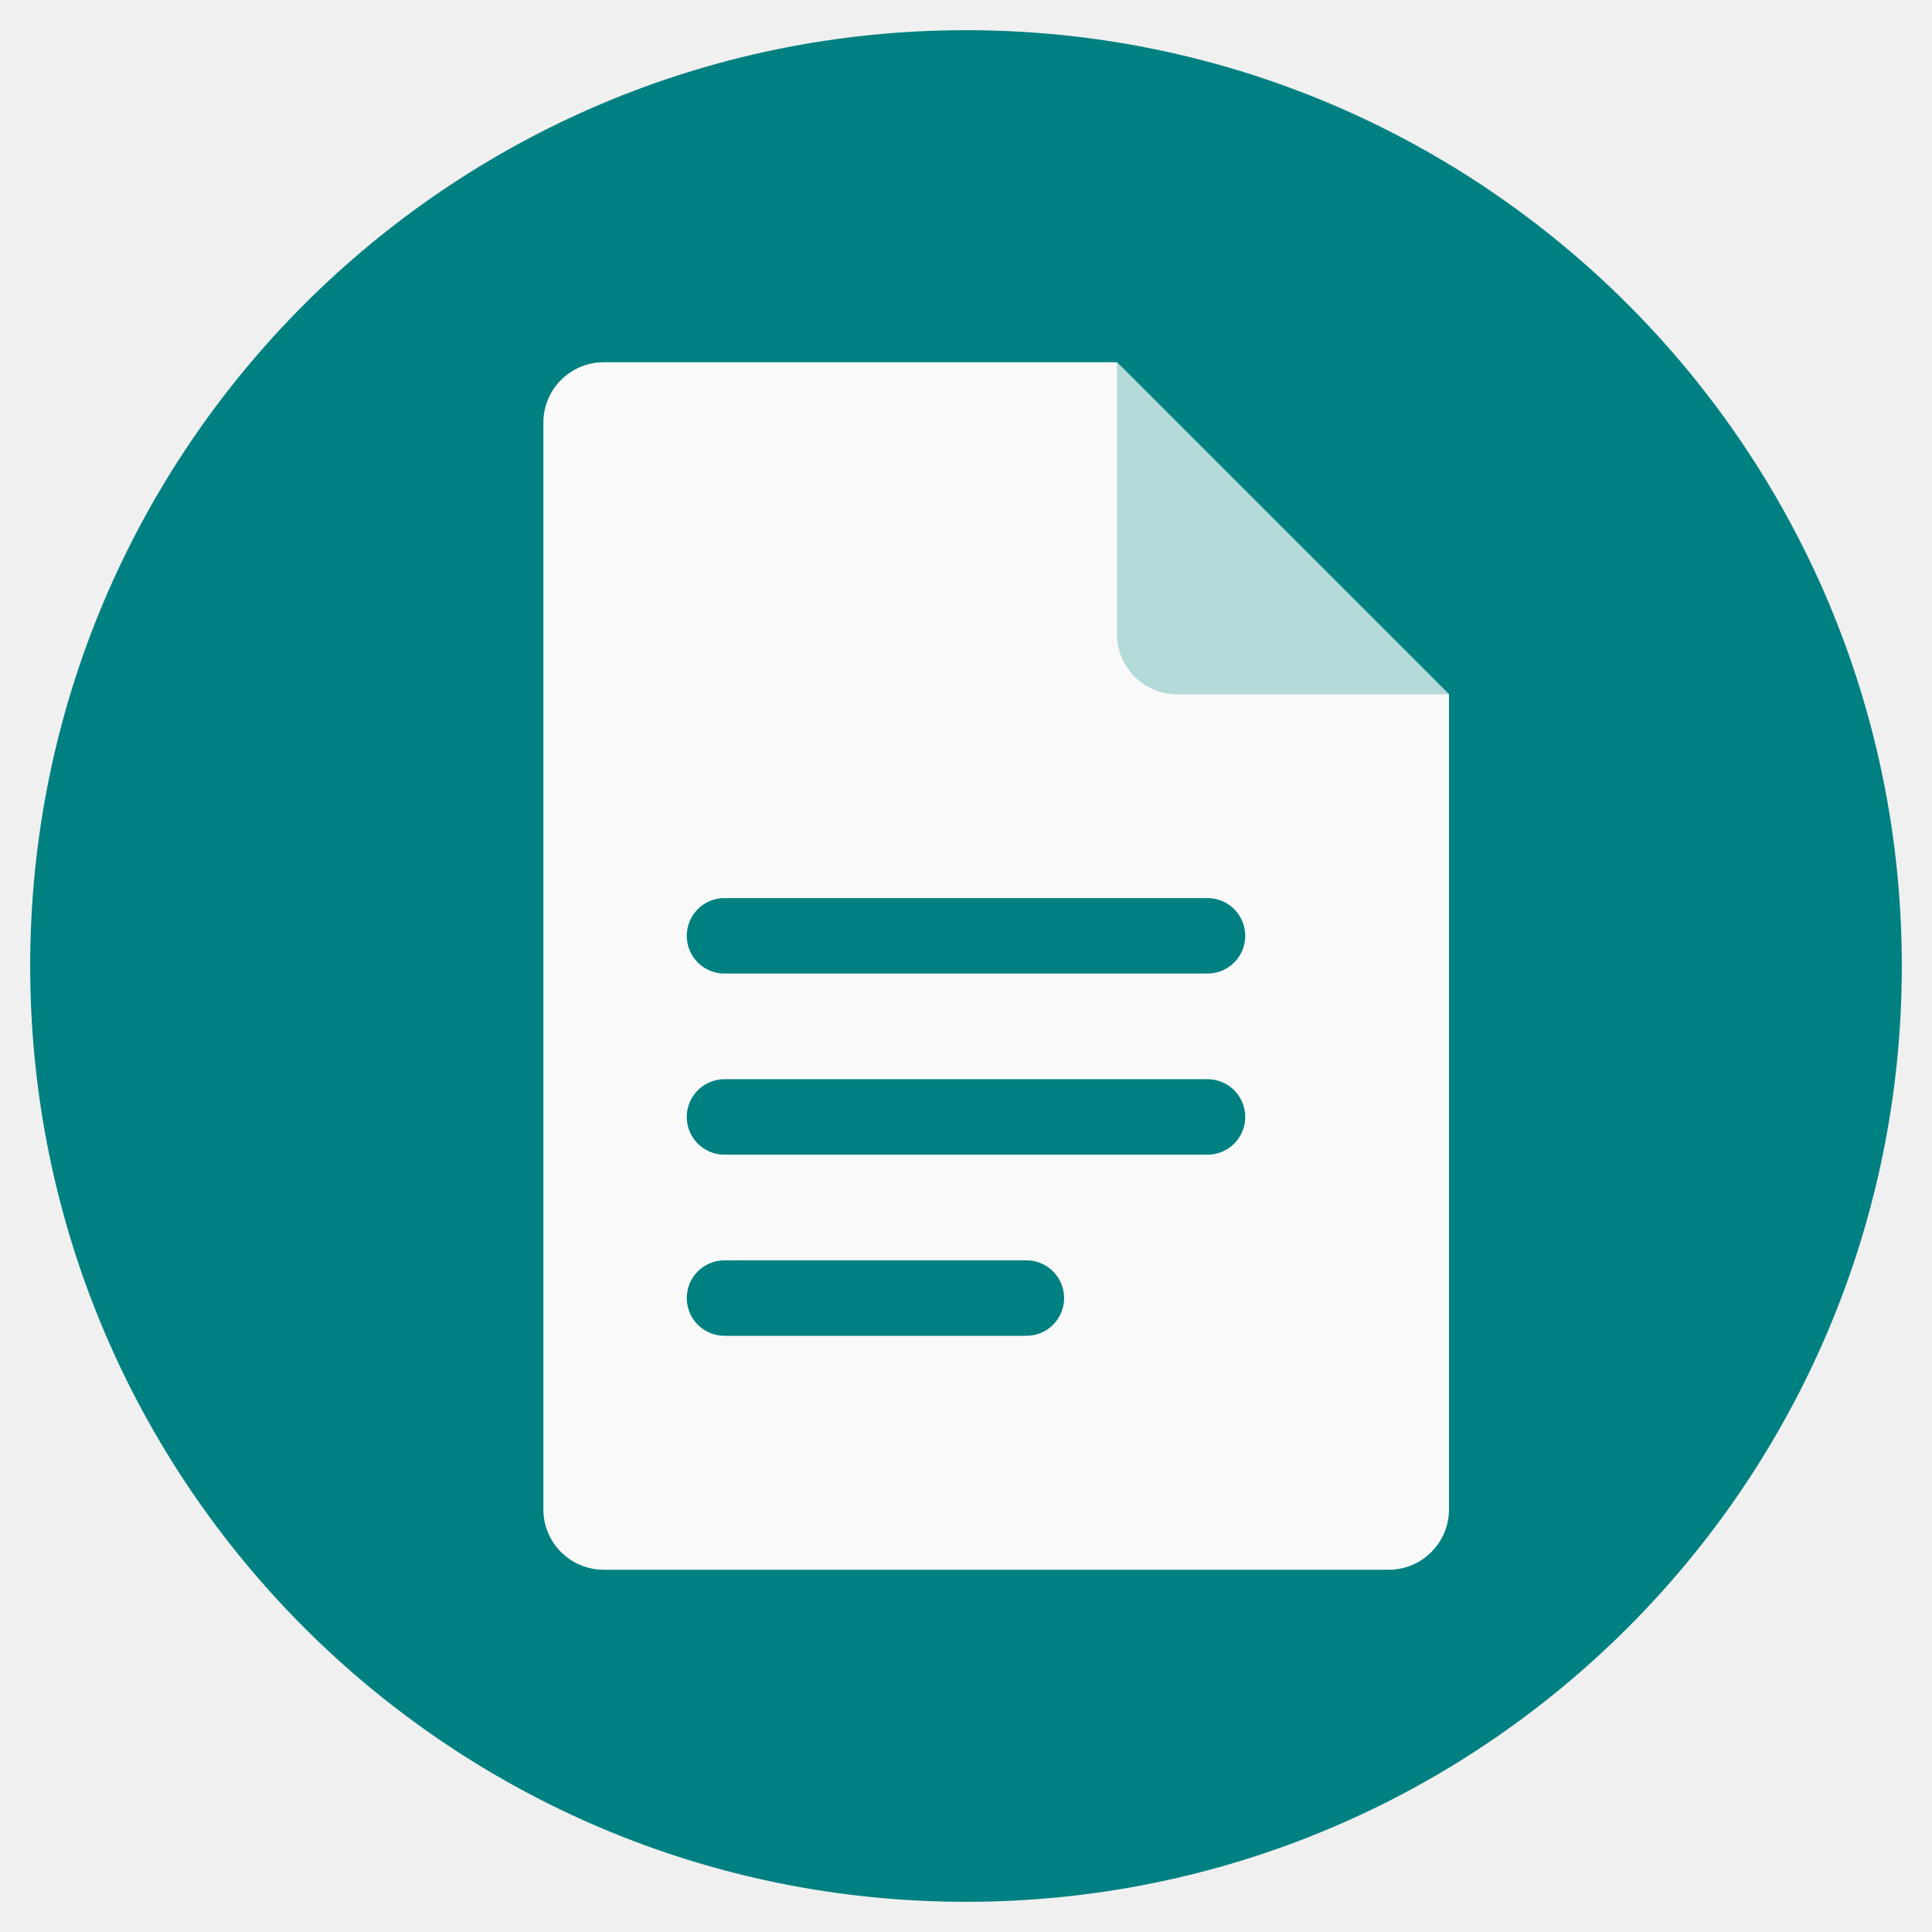
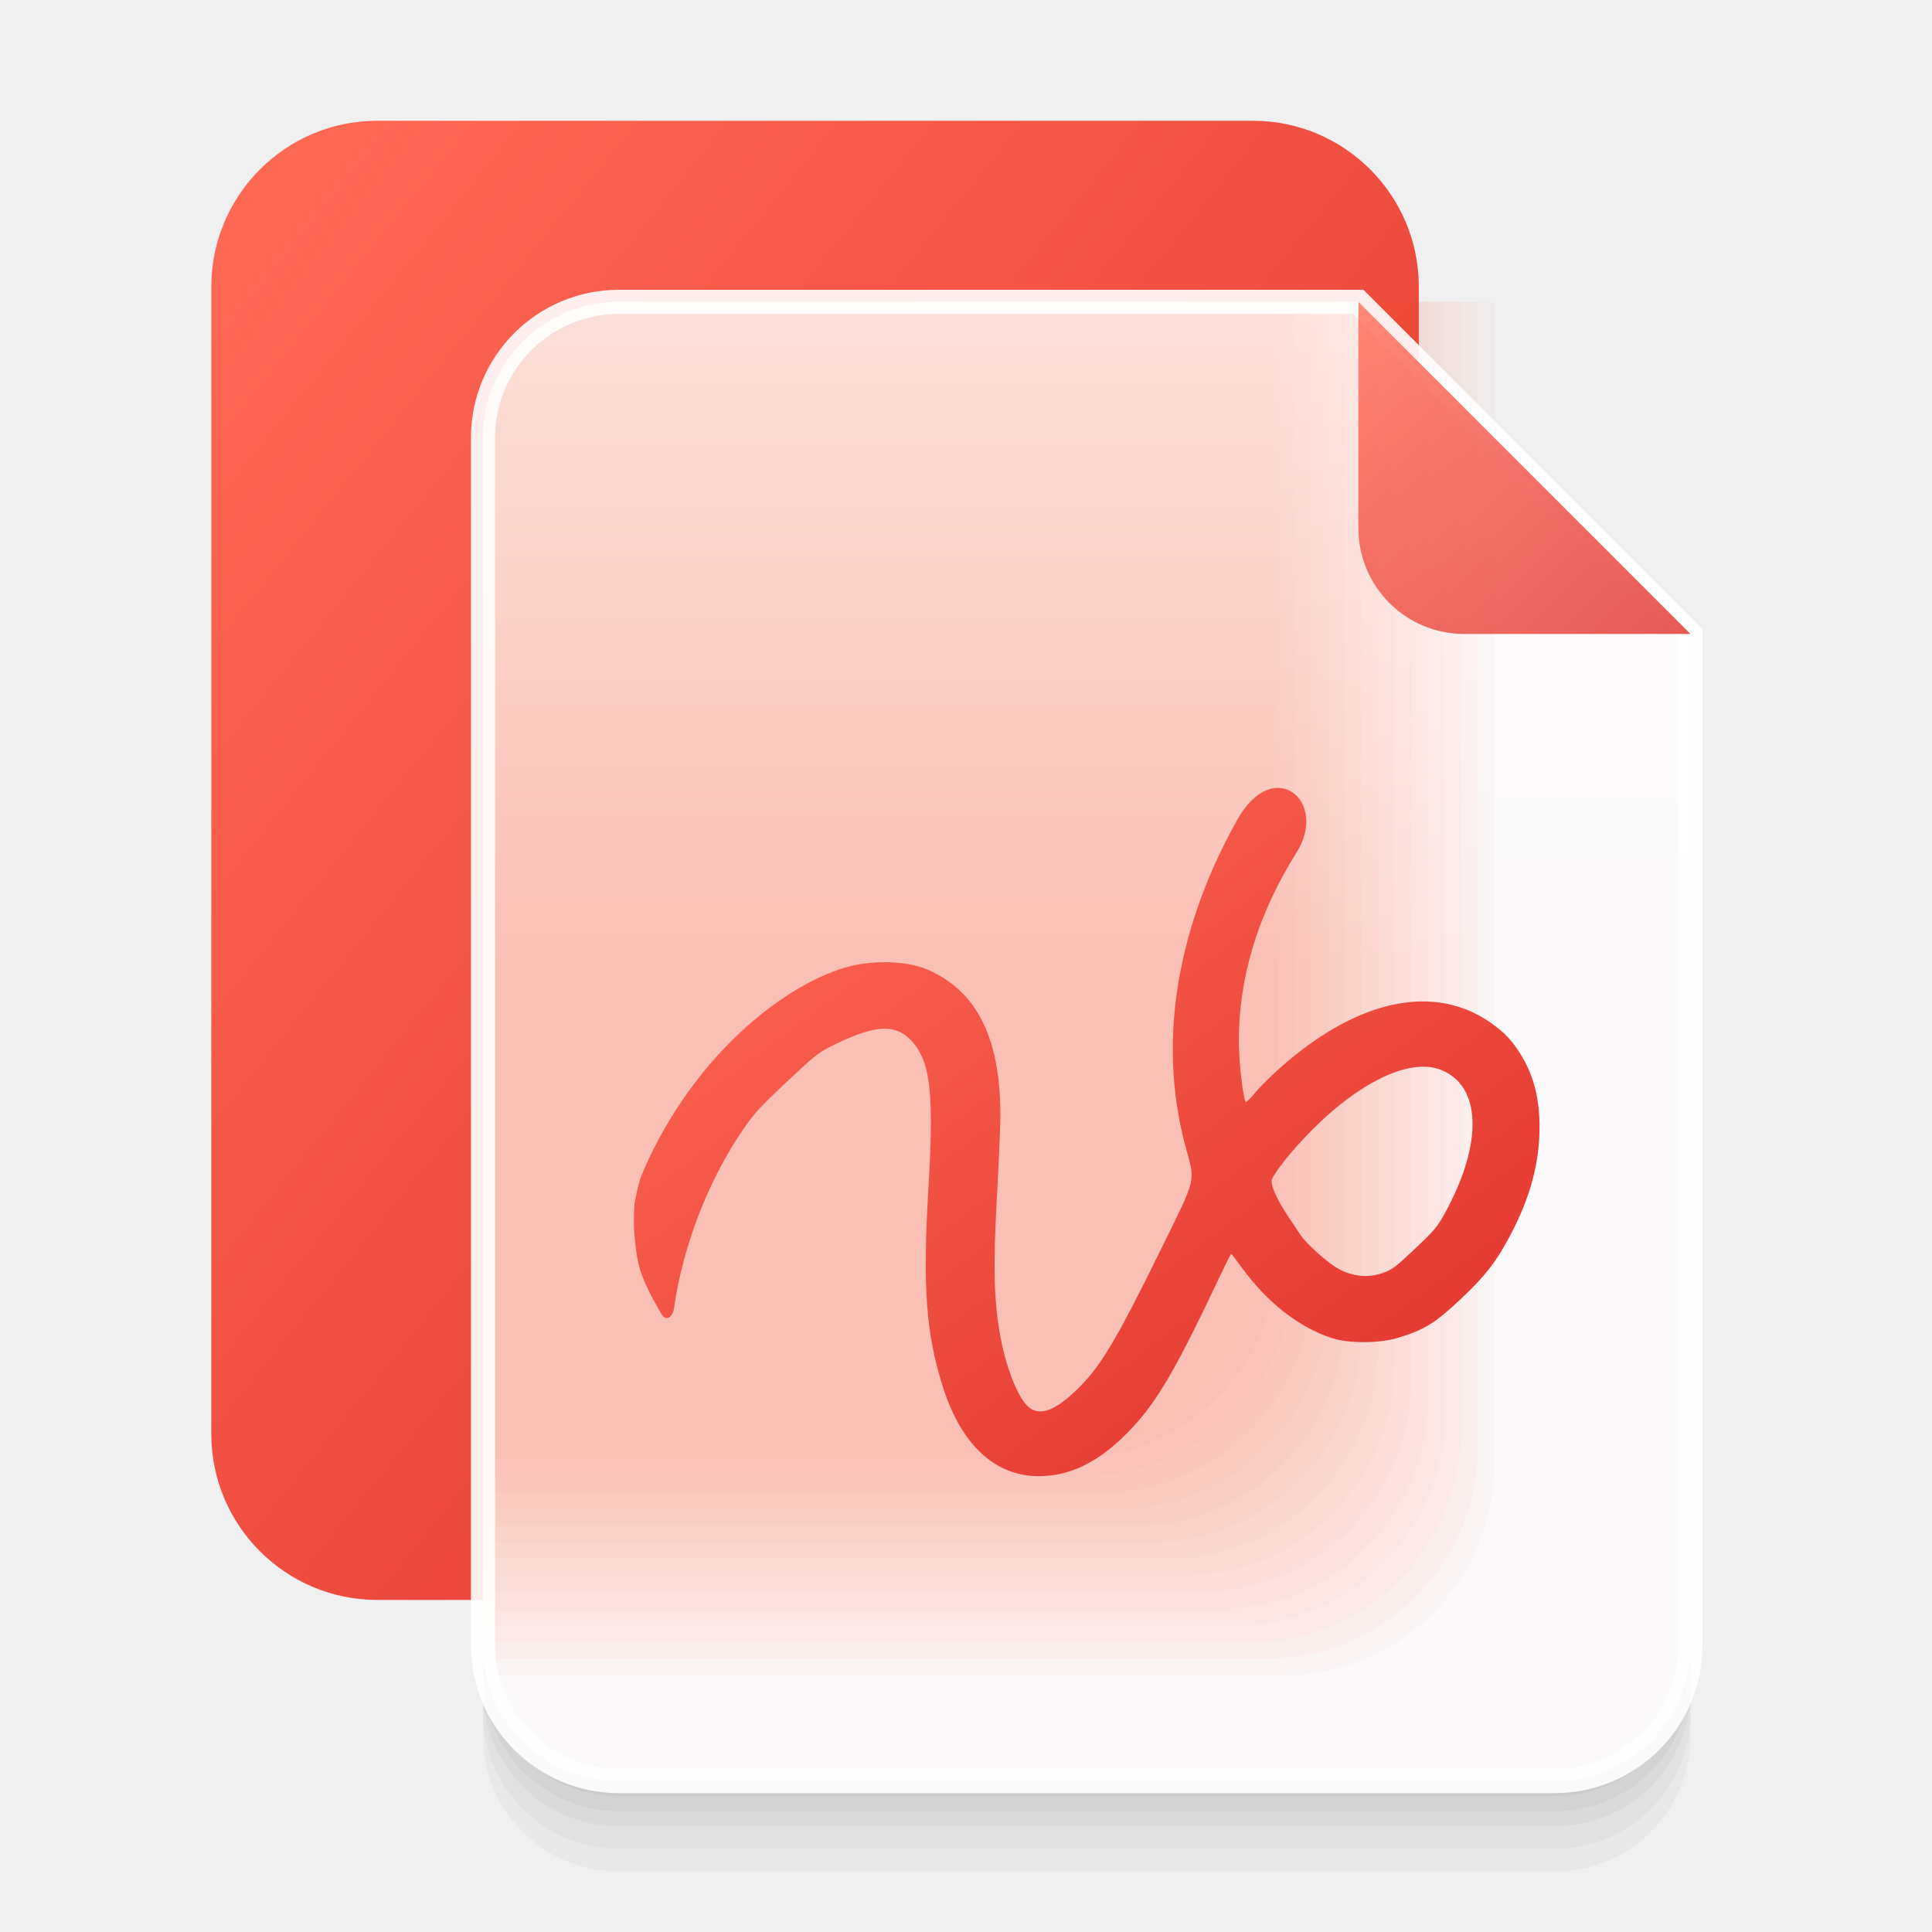
<svg xmlns="http://www.w3.org/2000/svg" width="128" height="128" viewBox="0 0 128 128">
-   <circle cx="64" cy="64" r="62" fill="#008080" />
-   <path fill="#f9f9f9" d="M40 24h34l22 22v54a4 4 0 0 1-4 4H40a4 4 0 0 1-4-4V28a4 4 0 0 1 4-4z" />
-   <path fill="#b3d9d9" d="M74 24v18a4 4 0 0 0 4 4h18z" />
-   <path fill="none" stroke="#008080" stroke-width="5" stroke-linecap="round" d="M48 62h32M48 74h32M48 86h20" />
+   <defs>
+     <linearGradient id="red" x1="0" y1="0" x2="1" y2="1">
+       <stop offset="0" stop-color="#ff6b57" />
+       <stop offset="1" stop-color="#e0312b" />
+     </linearGradient>
+     <linearGradient id="shine" x1="0" y1="0" x2="0" y2="1">
+       <stop offset="0" stop-color="#fff" stop-opacity=".5" />
+       <stop offset="1" stop-color="#fff" stop-opacity="0" />
+     </linearGradient>
+   </defs>
+   <rect x="14" y="8" width="80" height="98" rx="11" fill="url(#red)" />
+   <path d="M41 20H90L112 42V109A9 9 0 0 1 103 118H41A9 9 0 0 1 32 109V29A9 9 0 0 1 41 20Z" fill="#1a0a08" fill-opacity=".035" transform="translate(0 1)" />
+   <path d="M41 20H90L112 42V109A9 9 0 0 1 103 118H41A9 9 0 0 1 32 109V29A9 9 0 0 1 41 20Z" fill="#1a0a08" fill-opacity=".035" transform="translate(0 2)" />
+   <path d="M41 20H90L112 42V109A9 9 0 0 1 103 118H41A9 9 0 0 1 32 109V29A9 9 0 0 1 41 20Z" fill="#1a0a08" fill-opacity=".035" transform="translate(0 3)" />
+   <path d="M41 20H90L112 42V109A9 9 0 0 1 103 118H41A9 9 0 0 1 32 109V29A9 9 0 0 1 41 20Z" fill="#1a0a08" fill-opacity=".035" transform="translate(0 4.5)" />
+   <path d="M41 20H90L112 42V109A9 9 0 0 1 103 118H41A9 9 0 0 1 32 109V29A9 9 0 0 1 41 20Z" fill="#1a0a08" fill-opacity=".035" transform="translate(0 6)" />
+   <path d="M41 20H90L112 42V109A9 9 0 0 1 103 118H41A9 9 0 0 1 32 109V29A9 9 0 0 1 41 20Z" fill="#fbf9fa" />
+   <path d="M41 20H99.0V97.0A14 14 0 0 1 85.0 111.0H32V29A9 9 0 0 1 41 20Z" fill="#f24a3a" fill-opacity=".03" />
+   <path d="M41 20H97.9V95.9A14 14 0 0 1 83.9 109.9H32V29A9 9 0 0 1 41 20Z" fill="#f24a3a" fill-opacity=".03" />
+   <path d="M41 20H96.8V94.8A14 14 0 0 1 82.8 108.8H32V29A9 9 0 0 1 41 20Z" fill="#f24a3a" fill-opacity=".03" />
+   <path d="M41 20H95.7V93.7A14 14 0 0 1 81.7 107.7H32V29A9 9 0 0 1 41 20Z" fill="#f24a3a" fill-opacity=".03" />
+   <path d="M41 20H94.6V92.6A14 14 0 0 1 80.6 106.6H32V29A9 9 0 0 1 41 20Z" fill="#f24a3a" fill-opacity=".03" />
+   <path d="M41 20H93.5V91.5A14 14 0 0 1 79.5 105.5H32V29A9 9 0 0 1 41 20Z" fill="#f24a3a" fill-opacity=".03" />
+   <path d="M41 20H92.4V90.4A14 14 0 0 1 78.4 104.4H32V29A9 9 0 0 1 41 20Z" fill="#f24a3a" fill-opacity=".03" />
+   <path d="M41 20H91.3V89.3A14 14 0 0 1 77.3 103.3H32V29A9 9 0 0 1 41 20Z" fill="#f24a3a" fill-opacity=".03" />
+   <path d="M41 20H90.2V88.2A14 14 0 0 1 76.2 102.2H32V29A9 9 0 0 1 41 20Z" fill="#f24a3a" fill-opacity=".03" />
+   <path d="M41 20H89.1V87.1A14 14 0 0 1 75.1 101.1H32V29A9 9 0 0 1 41 20Z" fill="#f24a3a" fill-opacity=".03" />
+   <path d="M41 20H88.0V86.0A14 14 0 0 1 74.0 100.0H32V29A9 9 0 0 1 41 20Z" fill="#f24a3a" fill-opacity=".03" />
+   <path d="M41 20H86.9V84.9A14 14 0 0 1 72.9 98.9H32V29A9 9 0 0 1 41 20Z" fill="#f24a3a" fill-opacity=".03" />
+   <path d="M41 20H85.8V83.8A14 14 0 0 1 71.8 97.8H32V29A9 9 0 0 1 41 20Z" fill="#f24a3a" fill-opacity=".03" />
+   <path d="M41 20H84.7V82.7A14 14 0 0 1 70.7 96.7H32V29A9 9 0 0 1 41 20Z" fill="#f24a3a" fill-opacity=".03" />
+   <path d="M41 20H90L112 42V64H32V29A9 9 0 0 1 41 20Z" fill="url(#shine)" />
+   <path d="M41 20H90L112 42V109A9 9 0 0 1 103 118H41A9 9 0 0 1 32 109V29A9 9 0 0 1 41 20Z" fill="none" stroke="#fff" stroke-opacity=".9" stroke-width="1.6" />
+   <path d="M90 20V35A7 7 0 0 0 97 42H112Z" fill="url(#red)" fill-opacity=".8" />
+   <path fill="url(#red)" transform="translate(72 75) scale(0.28436) translate(-3.65 -732.53)" d="m -99.6,766.827 c -1.967,-4.318 -2.108,-10.857 -2.235,-11.986 0,0 -0.108,-4.476 0.245,-6.384 0.352,-1.909 1.173,-4.968 1.173,-4.968 5.029,-12.627 13.367,-24.854 23.253,-34.096 7.924,-7.408 16.664,-12.833 24.41,-15.152 6.277,-1.879 14.442,-1.673 19.409,0.49 11.708,5.098 17.174,16.544 16.849,35.284 -0.047,2.684 -0.429,11.189 -0.851,18.9 -0.803,14.689 -0.631,22.367 0.674,30.173 1.372,8.203 4.474,15.978 7.092,17.777 2.519,1.73 5.825,0.514 10.447,-3.842 5.821,-5.487 9.247,-11.152 20.149,-33.322 8.266,-16.809 7.928,-15.454 5.798,-23.199 -7.453,-27.104 -0.752,-54.163 11.931,-76.767 8.461,-15.078 21.358,-4.295 13.746,7.742 -8.608,13.611 -14.104,29.805 -13.32,46.699 0.209,4.495 1.057,10.861 1.512,11.347 0.124,0.132 1.202,-0.939 2.397,-2.379 1.195,-1.44 4.24,-4.396 6.768,-6.569 17.547,-15.083 34.938,-18.562 47.826,-9.57 3.403,2.374 5.112,4.199 7.295,7.786 2.866,4.711 4.226,10.194 4.175,16.824 -0.064,8.257 -2.127,15.939 -6.588,24.532 -3.335,6.426 -5.973,9.851 -11.804,15.325 -5.985,5.62 -8.389,7.106 -14.544,8.995 -4.307,1.322 -11.515,1.356 -15.448,0.073 -7.804,-2.546 -15.229,-8.412 -21.265,-16.801 -1.12,-1.556 -2.108,-2.831 -2.196,-2.834 -0.088,-0.003 -1.605,3.05 -3.372,6.784 -10.564,22.329 -14.983,29.527 -22.356,36.415 -6.219,5.811 -12.171,8.522 -18.87,8.6 -10.302,0.119 -18.235,-7.175 -22.554,-20.736 -3.95,-12.403 -4.752,-23.348 -3.388,-46.249 1.274,-21.388 0.553,-28.837 -3.257,-33.644 -3.838,-4.844 -8.582,-4.822 -18.609,0.086 -3.769,1.845 -4.242,2.213 -11.071,8.616 -6.105,5.725 -7.544,7.281 -9.985,10.796 -8.216,11.833 -14.292,27.439 -16.344,41.981 -0.31,2.198 -1.975,3.254 -3.011,1.266 -1.036,-1.988 -2.357,-3.797 -4.078,-7.992 z m 162.281,-2.214 c 3.276,1.623 6.583,1.893 9.793,0.8 2.317,-0.789 2.973,-1.277 7.615,-5.659 4.618,-4.36 5.261,-5.127 7.078,-8.451 8.899,-16.274 8.438,-29.67 -1.148,-33.316 -6.6,-2.51 -17.141,2.047 -27.756,11.999 -4.94,4.631 -10.058,10.661 -11.427,13.46 -0.557,1.139 1.025,4.744 4.055,9.241 1.015,1.506 2.138,3.181 2.496,3.723 1.539,2.327 6.79,6.962 9.294,8.202 z" />
</svg>
